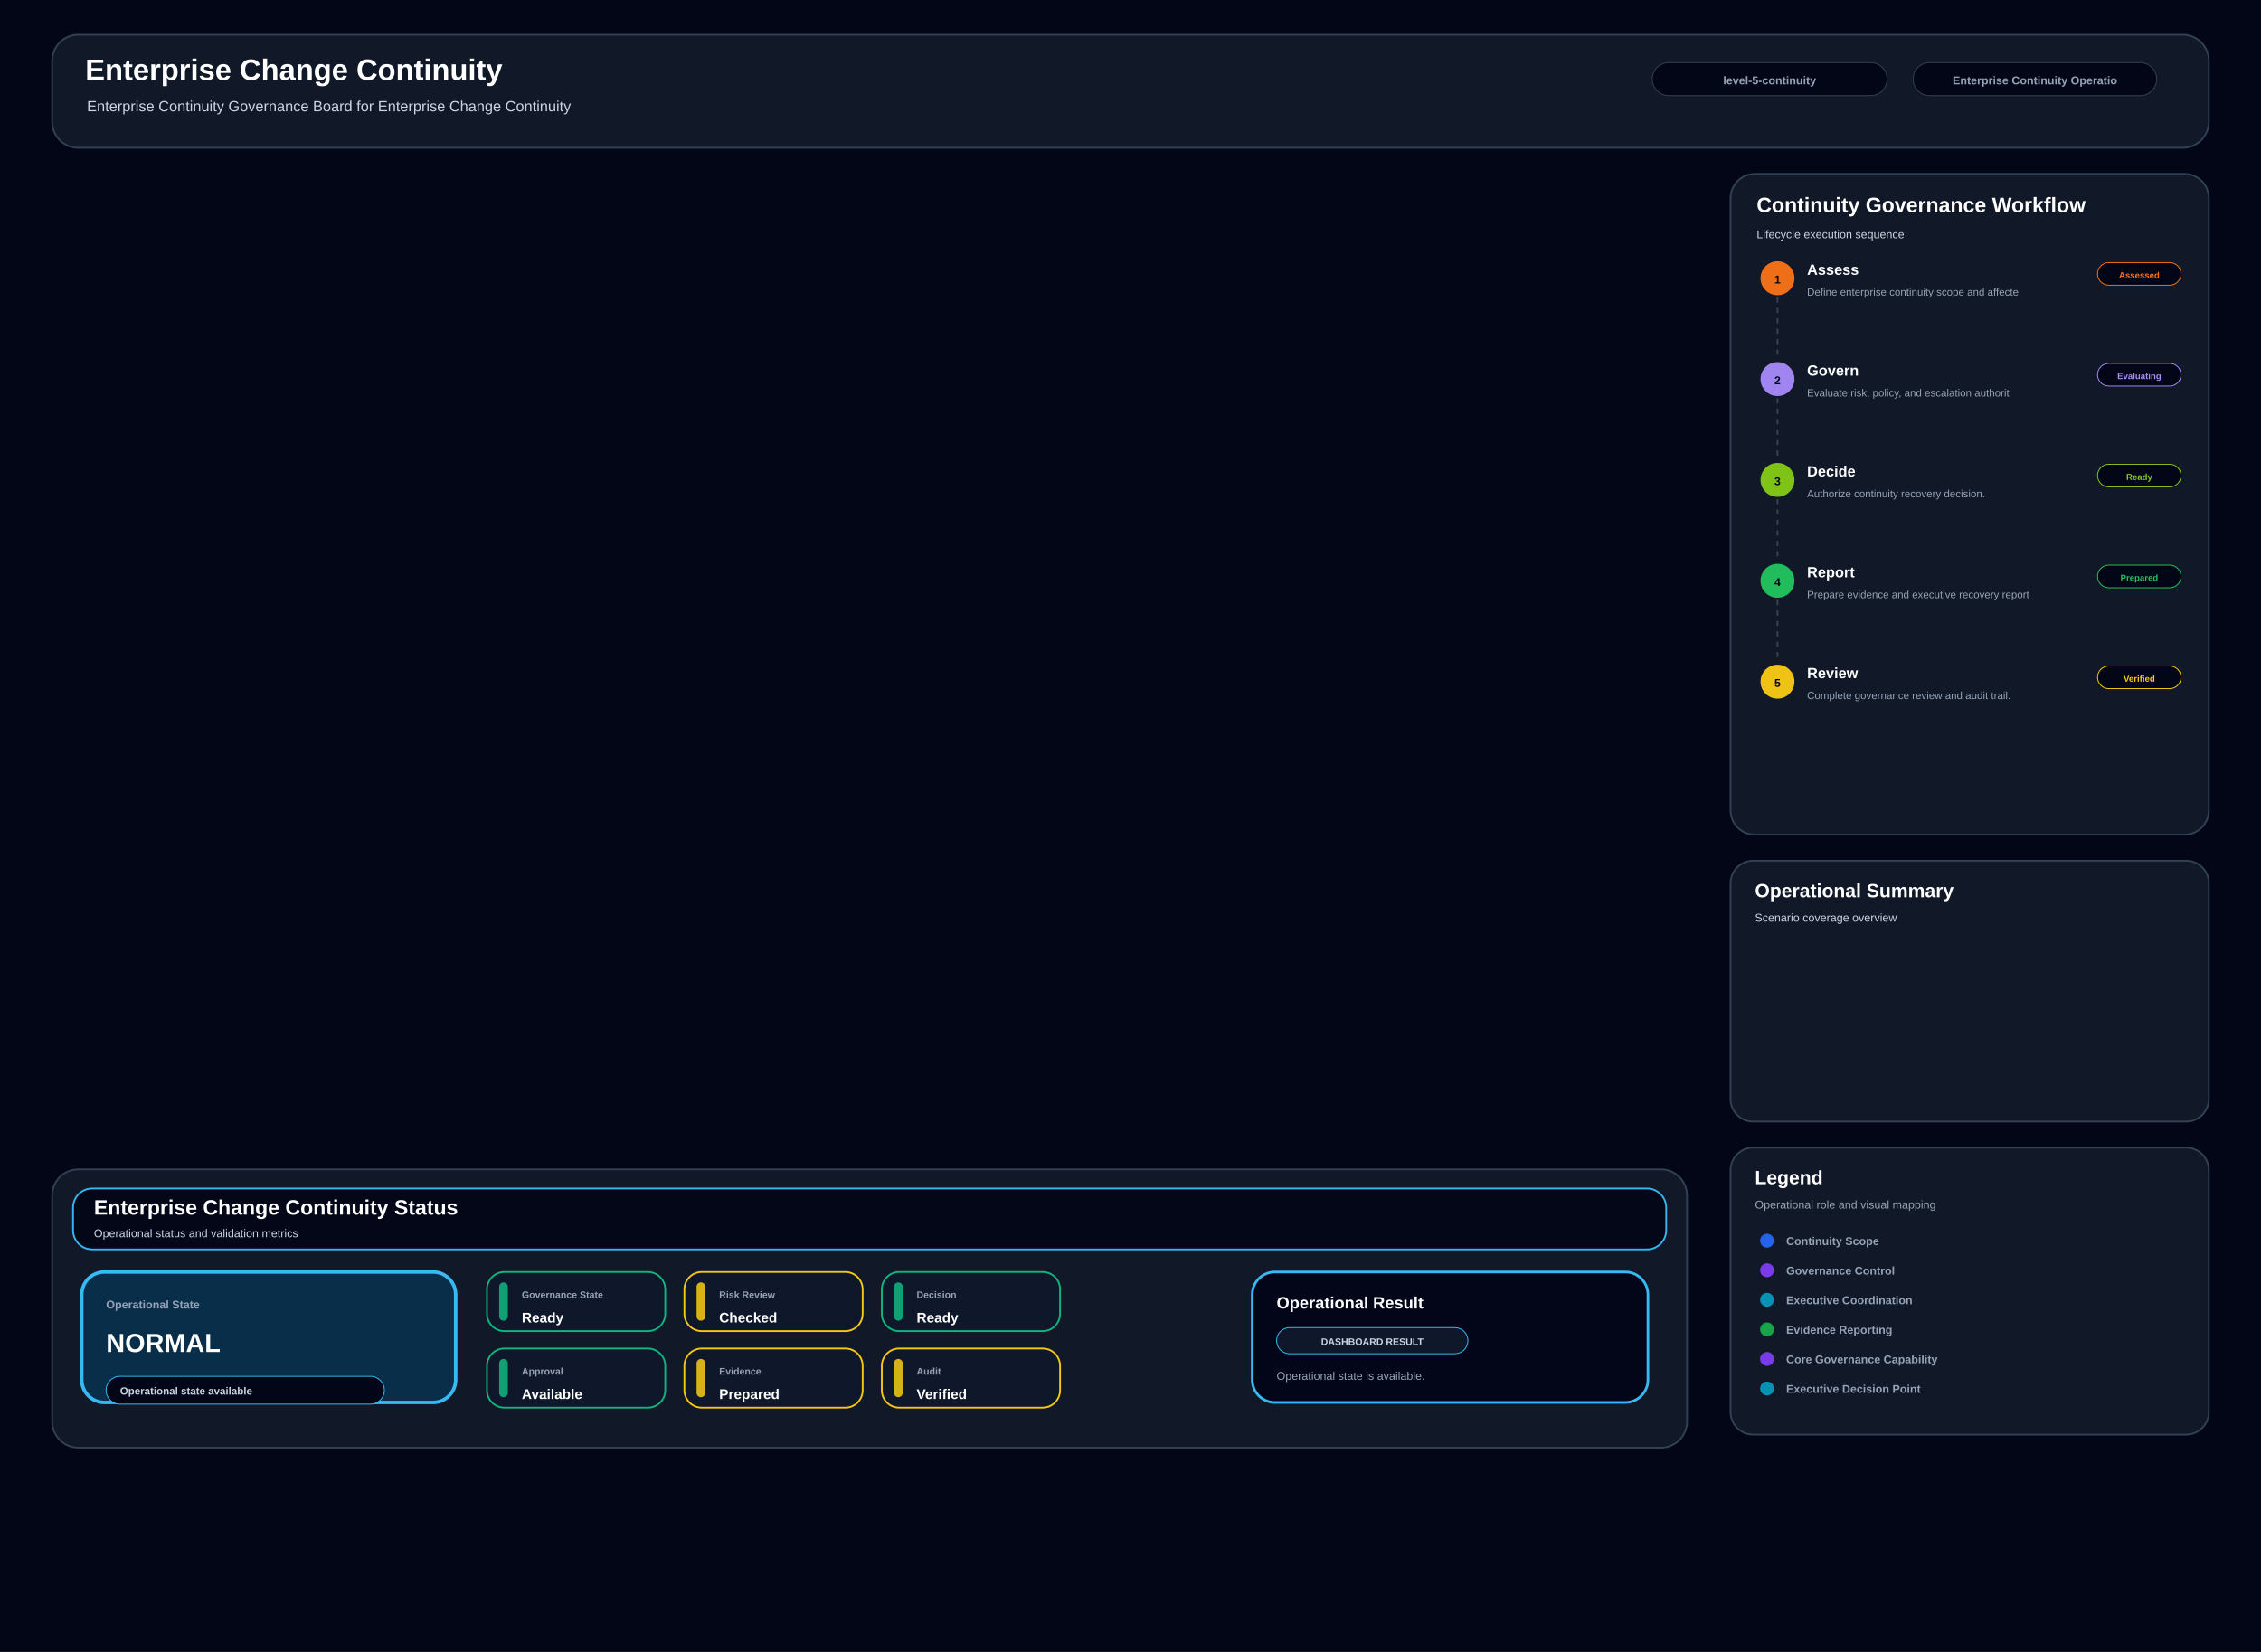
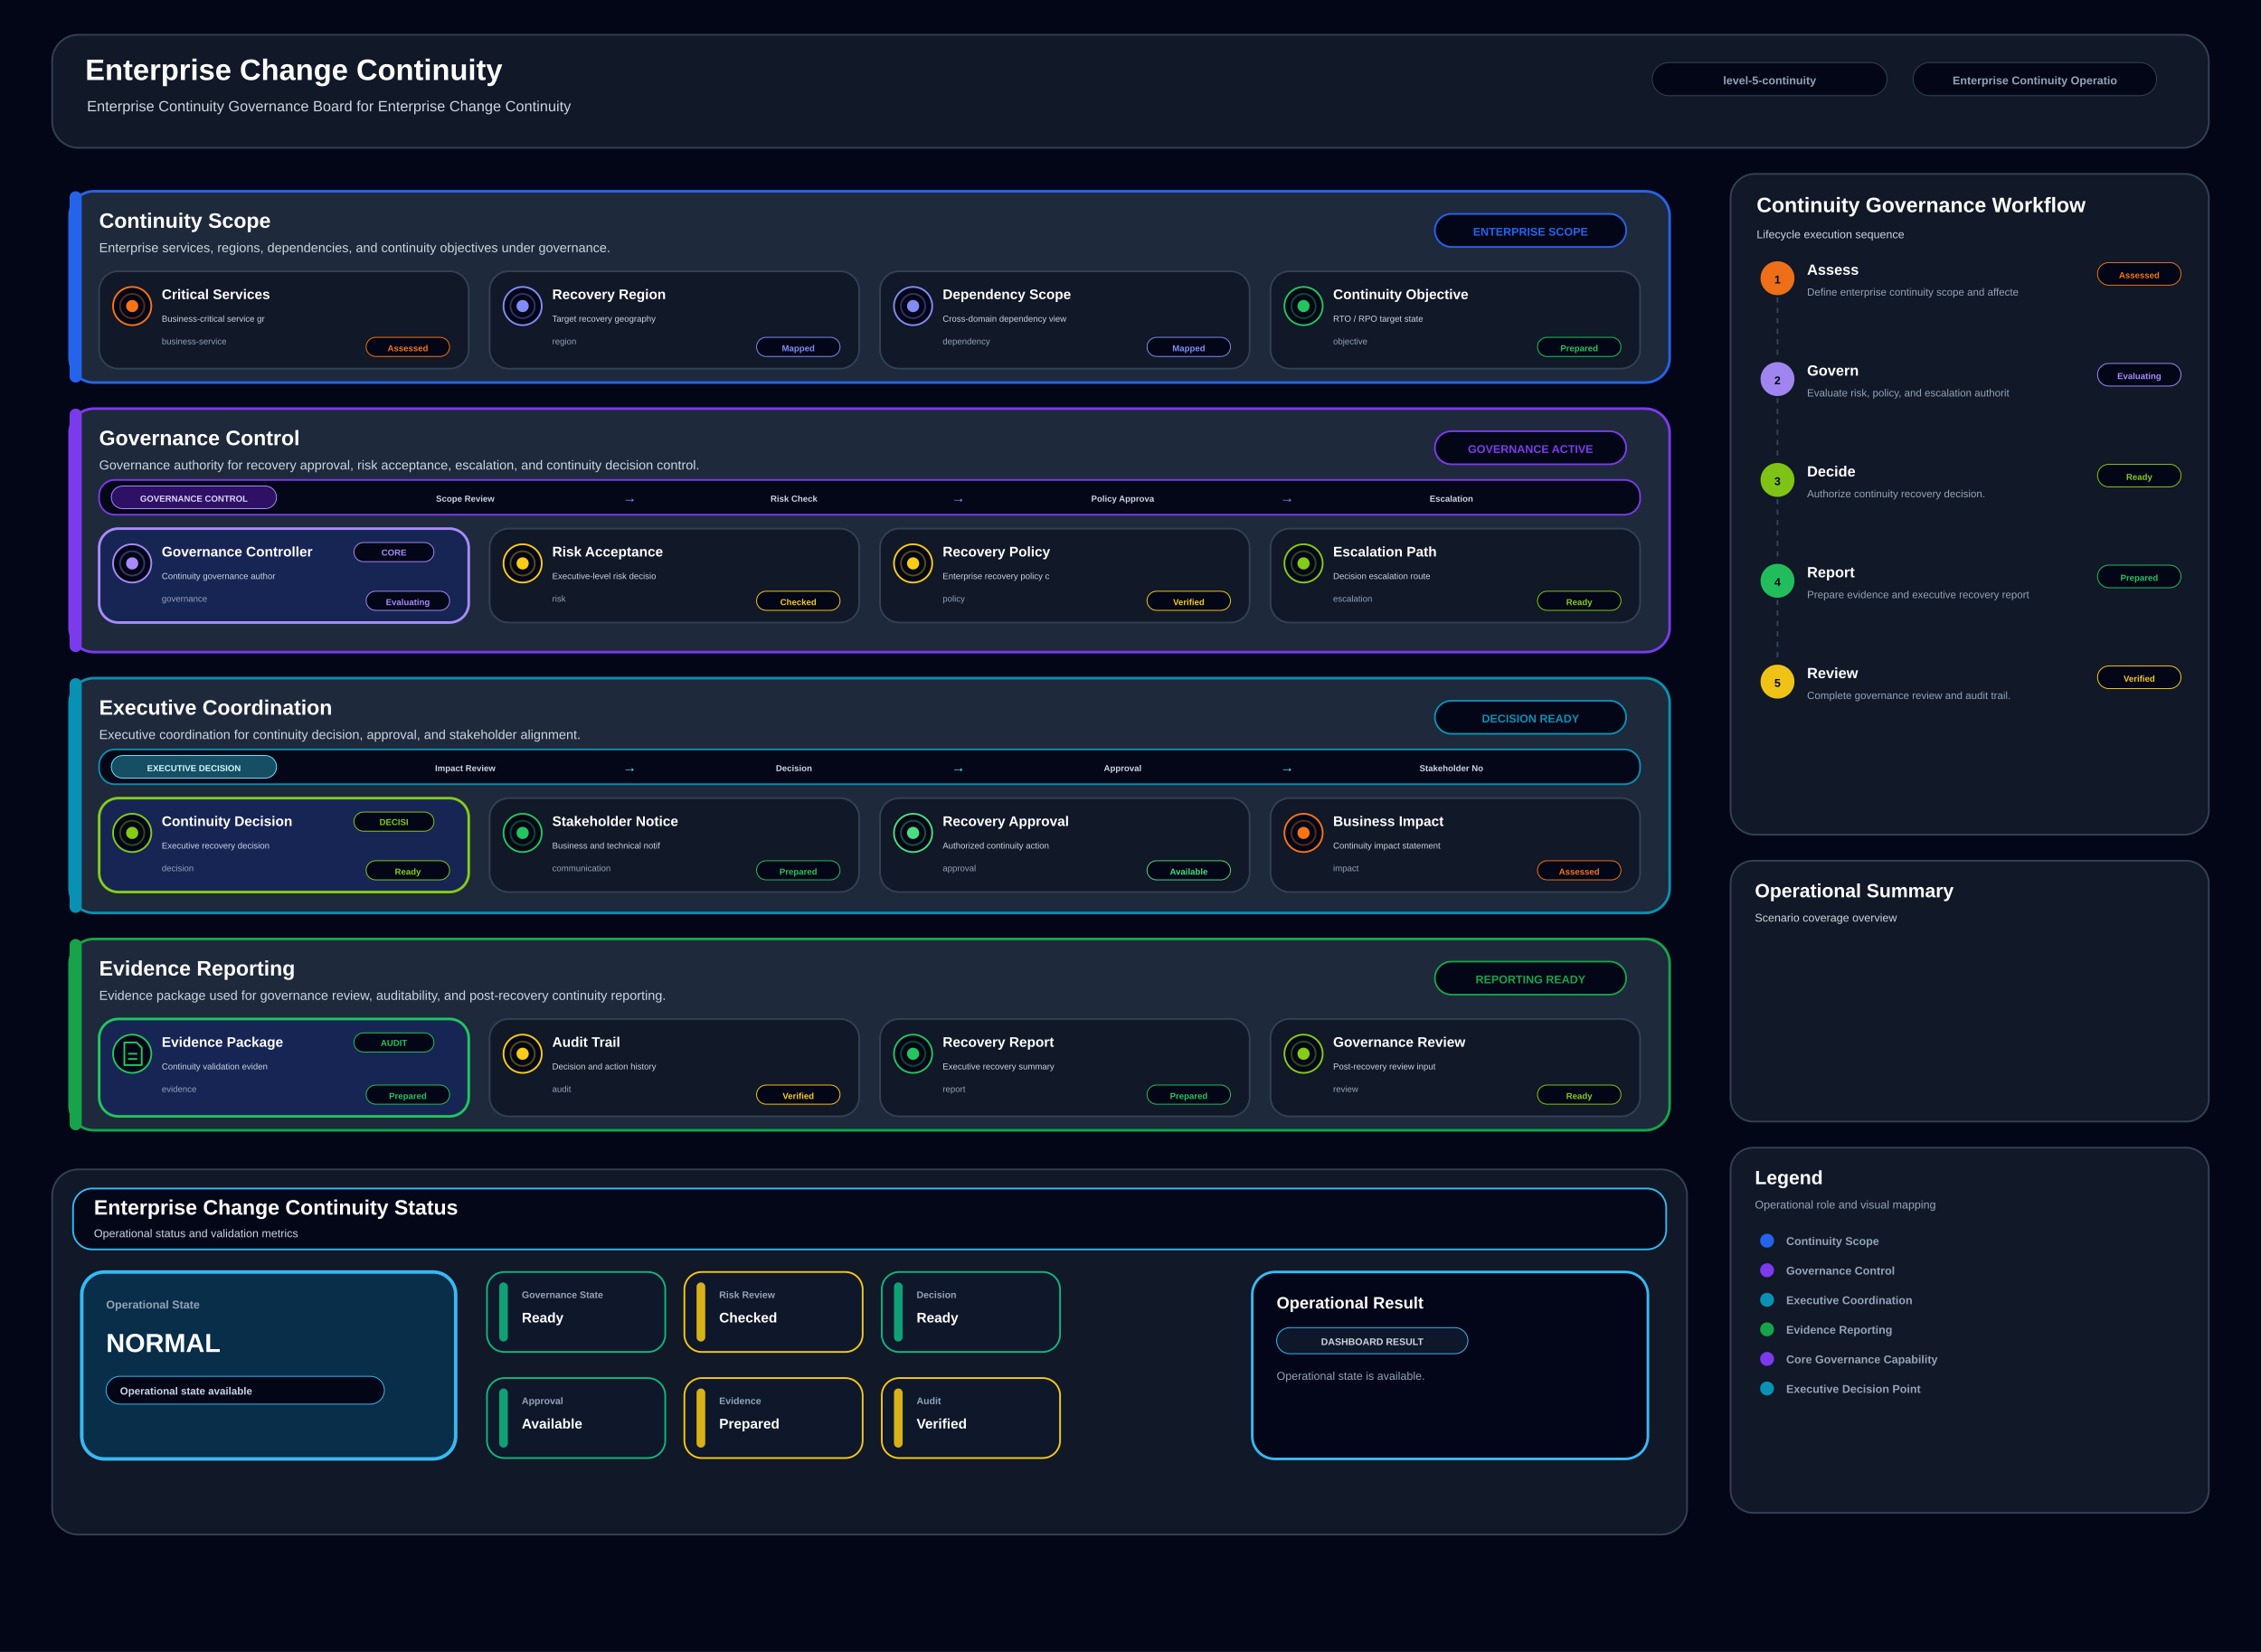
<svg xmlns="http://www.w3.org/2000/svg" width="2600" height="1900" viewBox="0 0 2600 1900" font-family="Arial, Helvetica, sans-serif">
  <style>text { font-family: Arial, Helvetica, sans-serif; letter-spacing: normal; word-spacing: normal; text-rendering: optimizeLegibility; font-kerning: normal; }</style>
  <style>text { font-family: Arial, Helvetica, sans-serif; letter-spacing: normal; word-spacing: normal; text-rendering: optimizeLegibility; font-kerning: normal; }</style>
  <rect width="2600" height="1900" fill="#020617" />
  <rect x="60" y="40" width="2480" height="130" rx="30" fill="#111827" stroke="#334155" stroke-width="2" />
  <text x="98" y="92" fill="#ffffff" font-size="34" font-weight="bold">Enterprise Change Continuity</text>
  <text x="100" y="128" fill="#cbd5e1" font-size="17">Enterprise Continuity Governance Board for Enterprise Change Continuity</text>
  <rect x="1900" y="72" width="270" height="38" rx="19" fill="#020617" stroke="#334155" stroke-width="1" />
  <text x="2035" y="97" fill="#94a3b8" font-size="13" text-anchor="middle" font-weight="bold">level-5-continuity</text>
  <rect x="2200" y="72" width="280" height="38" rx="19" fill="#020617" stroke="#334155" stroke-width="1" />
  <text x="2340" y="97" fill="#94a3b8" font-size="13" text-anchor="middle" font-weight="bold">Enterprise Continuity Operatio</text>
+   <rect x="80" y="220" width="1840" height="220" rx="28" fill="#1e293b" stroke="#2563eb" stroke-width="3" />
+   <rect x="80" y="220" width="14" height="220" rx="7" fill="#2563eb" />
+   <text x="114" y="262" fill="#ffffff" font-size="24" font-weight="bold">Continuity Scope</text>
+   <text x="114" y="290" fill="#cbd5e1" font-size="15">Enterprise services, regions, dependencies, and continuity objectives under governance.</text>
+   <rect x="1650" y="246" width="220" height="38" rx="19" fill="#020617" stroke="#2563eb" stroke-width="2" />
+   <text x="1760" y="271" fill="#2563eb" font-size="13" text-anchor="middle" font-weight="bold">ENTERPRISE SCOPE</text>
+   <rect x="114" y="312" width="425" height="112" rx="22" fill="#111827" stroke="#334155" stroke-width="2" />
+   <circle cx="152" cy="352" r="22" fill="#020617" stroke="#f97316" stroke-width="2" />
+   <circle cx="152" cy="352" r="7" fill="#f97316" />
+   <circle cx="152" cy="352" r="14" fill="none" stroke="#f97316" stroke-width="2" opacity="0.35" />
+   <text x="186" y="344" fill="#ffffff" font-size="16" font-weight="bold">Critical Services</text>
+   <text x="186" y="370" fill="#cbd5e1" font-size="10">Business-critical service gr</text>
+   <text x="186" y="396" fill="#94a3b8" font-size="10">business-service</text>
+   <rect x="421" y="388" width="96" height="22" rx="11" fill="#020617" stroke="#f97316" stroke-width="1" />
+   <text x="469" y="404" fill="#f97316" font-size="10" text-anchor="middle" font-weight="bold">Assessed</text>
+   <rect x="563" y="312" width="425" height="112" rx="22" fill="#111827" stroke="#334155" stroke-width="2" />
+   <circle cx="601" cy="352" r="22" fill="#020617" stroke="#818cf8" stroke-width="2" />
+   <circle cx="601" cy="352" r="7" fill="#818cf8" />
+   <circle cx="601" cy="352" r="14" fill="none" stroke="#818cf8" stroke-width="2" opacity="0.35" />
+   <text x="635" y="344" fill="#ffffff" font-size="16" font-weight="bold">Recovery Region</text>
+   <text x="635" y="370" fill="#cbd5e1" font-size="10">Target recovery geography</text>
+   <text x="635" y="396" fill="#94a3b8" font-size="10">region</text>
+   <rect x="870" y="388" width="96" height="22" rx="11" fill="#020617" stroke="#818cf8" stroke-width="1" />
+   <text x="918" y="404" fill="#818cf8" font-size="10" text-anchor="middle" font-weight="bold">Mapped</text>
+   <rect x="1012" y="312" width="425" height="112" rx="22" fill="#111827" stroke="#334155" stroke-width="2" />
+   <circle cx="1050" cy="352" r="22" fill="#020617" stroke="#818cf8" stroke-width="2" />
+   <circle cx="1050" cy="352" r="7" fill="#818cf8" />
+   <circle cx="1050" cy="352" r="14" fill="none" stroke="#818cf8" stroke-width="2" opacity="0.35" />
+   <text x="1084" y="344" fill="#ffffff" font-size="16" font-weight="bold">Dependency Scope</text>
+   <text x="1084" y="370" fill="#cbd5e1" font-size="10">Cross-domain dependency view</text>
+   <text x="1084" y="396" fill="#94a3b8" font-size="10">dependency</text>
+   <rect x="1319" y="388" width="96" height="22" rx="11" fill="#020617" stroke="#818cf8" stroke-width="1" />
+   <text x="1367" y="404" fill="#818cf8" font-size="10" text-anchor="middle" font-weight="bold">Mapped</text>
+   <rect x="1461" y="312" width="425" height="112" rx="22" fill="#111827" stroke="#334155" stroke-width="2" />
+   <circle cx="1499" cy="352" r="22" fill="#020617" stroke="#22c55e" stroke-width="2" />
+   <circle cx="1499" cy="352" r="7" fill="#22c55e" />
+   <circle cx="1499" cy="352" r="14" fill="none" stroke="#22c55e" stroke-width="2" opacity="0.35" />
+   <text x="1533" y="344" fill="#ffffff" font-size="16" font-weight="bold">Continuity Objective</text>
+   <text x="1533" y="370" fill="#cbd5e1" font-size="10">RTO / RPO target state</text>
+   <text x="1533" y="396" fill="#94a3b8" font-size="10">objective</text>
+   <rect x="1768" y="388" width="96" height="22" rx="11" fill="#020617" stroke="#22c55e" stroke-width="1" />
+   <text x="1816" y="404" fill="#22c55e" font-size="10" text-anchor="middle" font-weight="bold">Prepared</text>
+   <rect x="80" y="470" width="1840" height="280" rx="28" fill="#1e293b" stroke="#7c3aed" stroke-width="3" />
+   <rect x="80" y="470" width="14" height="280" rx="7" fill="#7c3aed" />
+   <text x="114" y="512" fill="#ffffff" font-size="24" font-weight="bold">Governance Control</text>
+   <text x="114" y="540" fill="#cbd5e1" font-size="15">Governance authority for recovery approval, risk acceptance, escalation, and continuity decision control.</text>
+   <rect x="1650" y="496" width="220" height="38" rx="19" fill="#020617" stroke="#7c3aed" stroke-width="2" />
+   <text x="1760" y="521" fill="#7c3aed" font-size="13" text-anchor="middle" font-weight="bold">GOVERNANCE ACTIVE</text>
+   <rect x="114" y="552" width="1772" height="40" rx="18" fill="#020617" stroke="#7c3aed" stroke-width="2" opacity="0.98" />
+   <rect x="128" y="559" width="190" height="26" rx="13" fill="#2e1065" stroke="#a78bfa" stroke-width="1" />
+   <text x="223.0" y="577" fill="#ddd6fe" font-size="10" text-anchor="middle" font-weight="bold">GOVERNANCE CONTROL</text>
+   <text x="535.0" y="577" fill="#cbd5e1" font-size="10" text-anchor="middle" font-weight="bold">Scope Review</text>
+   <text x="724.0" y="578" fill="#a78bfa" font-size="16" text-anchor="middle" font-weight="bold">→</text>
+   <text x="913.0" y="577" fill="#cbd5e1" font-size="10" text-anchor="middle" font-weight="bold">Risk Check</text>
+   <text x="1102.0" y="578" fill="#a78bfa" font-size="16" text-anchor="middle" font-weight="bold">→</text>
+   <text x="1291.0" y="577" fill="#cbd5e1" font-size="10" text-anchor="middle" font-weight="bold">Policy Approva</text>
+   <text x="1480.0" y="578" fill="#a78bfa" font-size="16" text-anchor="middle" font-weight="bold">→</text>
+   <text x="1669.0" y="577" fill="#cbd5e1" font-size="10" text-anchor="middle" font-weight="bold">Escalation</text>
+   <rect x="114" y="608" width="425" height="108" rx="22" fill="#172554" stroke="#a78bfa" stroke-width="3" />
+   <circle cx="152" cy="648" r="22" fill="#020617" stroke="#a78bfa" stroke-width="2" />
+   <circle cx="152" cy="648" r="7" fill="#a78bfa" />
+   <circle cx="152" cy="648" r="14" fill="none" stroke="#a78bfa" stroke-width="2" opacity="0.35" />
+   <text x="186" y="640" fill="#ffffff" font-size="16" font-weight="bold">Governance Controller</text>
+   <text x="186" y="666" fill="#cbd5e1" font-size="10">Continuity governance author</text>
+   <text x="186" y="692" fill="#94a3b8" font-size="10">governance</text>
+   <rect x="421" y="680" width="96" height="22" rx="11" fill="#020617" stroke="#a78bfa" stroke-width="1" />
+   <text x="469" y="696" fill="#a78bfa" font-size="10" text-anchor="middle" font-weight="bold">Evaluating</text>
+   <rect x="407" y="624" width="92" height="22" rx="11" fill="#020617" stroke="#a78bfa" stroke-width="1" />
+   <text x="453" y="639" fill="#a78bfa" font-size="10" text-anchor="middle" font-weight="bold">CORE</text>
+   <rect x="563" y="608" width="425" height="108" rx="22" fill="#111827" stroke="#334155" stroke-width="2" />
+   <circle cx="601" cy="648" r="22" fill="#020617" stroke="#facc15" stroke-width="2" />
+   <circle cx="601" cy="648" r="7" fill="#facc15" />
+   <circle cx="601" cy="648" r="14" fill="none" stroke="#facc15" stroke-width="2" opacity="0.35" />
+   <text x="635" y="640" fill="#ffffff" font-size="16" font-weight="bold">Risk Acceptance</text>
+   <text x="635" y="666" fill="#cbd5e1" font-size="10">Executive-level risk decisio</text>
+   <text x="635" y="692" fill="#94a3b8" font-size="10">risk</text>
+   <rect x="870" y="680" width="96" height="22" rx="11" fill="#020617" stroke="#facc15" stroke-width="1" />
+   <text x="918" y="696" fill="#facc15" font-size="10" text-anchor="middle" font-weight="bold">Checked</text>
+   <rect x="1012" y="608" width="425" height="108" rx="22" fill="#111827" stroke="#334155" stroke-width="2" />
+   <circle cx="1050" cy="648" r="22" fill="#020617" stroke="#facc15" stroke-width="2" />
+   <circle cx="1050" cy="648" r="7" fill="#facc15" />
+   <circle cx="1050" cy="648" r="14" fill="none" stroke="#facc15" stroke-width="2" opacity="0.35" />
+   <text x="1084" y="640" fill="#ffffff" font-size="16" font-weight="bold">Recovery Policy</text>
+   <text x="1084" y="666" fill="#cbd5e1" font-size="10">Enterprise recovery policy c</text>
+   <text x="1084" y="692" fill="#94a3b8" font-size="10">policy</text>
+   <rect x="1319" y="680" width="96" height="22" rx="11" fill="#020617" stroke="#facc15" stroke-width="1" />
+   <text x="1367" y="696" fill="#facc15" font-size="10" text-anchor="middle" font-weight="bold">Verified</text>
+   <rect x="1461" y="608" width="425" height="108" rx="22" fill="#111827" stroke="#334155" stroke-width="2" />
+   <circle cx="1499" cy="648" r="22" fill="#020617" stroke="#84cc16" stroke-width="2" />
+   <circle cx="1499" cy="648" r="7" fill="#84cc16" />
+   <circle cx="1499" cy="648" r="14" fill="none" stroke="#84cc16" stroke-width="2" opacity="0.35" />
+   <text x="1533" y="640" fill="#ffffff" font-size="16" font-weight="bold">Escalation Path</text>
+   <text x="1533" y="666" fill="#cbd5e1" font-size="10">Decision escalation route</text>
+   <text x="1533" y="692" fill="#94a3b8" font-size="10">escalation</text>
+   <rect x="1768" y="680" width="96" height="22" rx="11" fill="#020617" stroke="#84cc16" stroke-width="1" />
+   <text x="1816" y="696" fill="#84cc16" font-size="10" text-anchor="middle" font-weight="bold">Ready</text>
+   <rect x="80" y="780" width="1840" height="270" rx="28" fill="#1e293b" stroke="#0891b2" stroke-width="3" />
+   <rect x="80" y="780" width="14" height="270" rx="7" fill="#0891b2" />
+   <text x="114" y="822" fill="#ffffff" font-size="24" font-weight="bold">Executive Coordination</text>
+   <text x="114" y="850" fill="#cbd5e1" font-size="15">Executive coordination for continuity decision, approval, and stakeholder alignment.</text>
+   <rect x="1650" y="806" width="220" height="38" rx="19" fill="#020617" stroke="#0891b2" stroke-width="2" />
+   <text x="1760" y="831" fill="#0891b2" font-size="13" text-anchor="middle" font-weight="bold">DECISION READY</text>
+   <rect x="114" y="862" width="1772" height="40" rx="18" fill="#020617" stroke="#0891b2" stroke-width="2" opacity="0.98" />
+   <rect x="128" y="869" width="190" height="26" rx="13" fill="#164e63" stroke="#67e8f9" stroke-width="1" />
+   <text x="223.0" y="887" fill="#cffafe" font-size="10" text-anchor="middle" font-weight="bold">EXECUTIVE DECISION</text>
+   <text x="535.0" y="887" fill="#cbd5e1" font-size="10" text-anchor="middle" font-weight="bold">Impact Review</text>
+   <text x="724.0" y="888" fill="#67e8f9" font-size="16" text-anchor="middle" font-weight="bold">→</text>
+   <text x="913.0" y="887" fill="#cbd5e1" font-size="10" text-anchor="middle" font-weight="bold">Decision</text>
+   <text x="1102.0" y="888" fill="#67e8f9" font-size="16" text-anchor="middle" font-weight="bold">→</text>
+   <text x="1291.0" y="887" fill="#cbd5e1" font-size="10" text-anchor="middle" font-weight="bold">Approval</text>
+   <text x="1480.0" y="888" fill="#67e8f9" font-size="16" text-anchor="middle" font-weight="bold">→</text>
+   <text x="1669.0" y="887" fill="#cbd5e1" font-size="10" text-anchor="middle" font-weight="bold">Stakeholder No</text>
+   <rect x="114" y="918" width="425" height="108" rx="22" fill="#172554" stroke="#84cc16" stroke-width="3" />
+   <circle cx="152" cy="958" r="22" fill="#020617" stroke="#84cc16" stroke-width="2" />
+   <circle cx="152" cy="958" r="7" fill="#84cc16" />
+   <circle cx="152" cy="958" r="14" fill="none" stroke="#84cc16" stroke-width="2" opacity="0.35" />
+   <text x="186" y="950" fill="#ffffff" font-size="16" font-weight="bold">Continuity Decision</text>
+   <text x="186" y="976" fill="#cbd5e1" font-size="10">Executive recovery decision </text>
+   <text x="186" y="1002" fill="#94a3b8" font-size="10">decision</text>
+   <rect x="421" y="990" width="96" height="22" rx="11" fill="#020617" stroke="#84cc16" stroke-width="1" />
+   <text x="469" y="1006" fill="#84cc16" font-size="10" text-anchor="middle" font-weight="bold">Ready</text>
+   <rect x="407" y="934" width="92" height="22" rx="11" fill="#020617" stroke="#84cc16" stroke-width="1" />
+   <text x="453" y="949" fill="#84cc16" font-size="10" text-anchor="middle" font-weight="bold">DECISI</text>
+   <rect x="563" y="918" width="425" height="108" rx="22" fill="#111827" stroke="#334155" stroke-width="2" />
+   <circle cx="601" cy="958" r="22" fill="#020617" stroke="#22c55e" stroke-width="2" />
+   <circle cx="601" cy="958" r="7" fill="#22c55e" />
+   <circle cx="601" cy="958" r="14" fill="none" stroke="#22c55e" stroke-width="2" opacity="0.35" />
+   <text x="635" y="950" fill="#ffffff" font-size="16" font-weight="bold">Stakeholder Notice</text>
+   <text x="635" y="976" fill="#cbd5e1" font-size="10">Business and technical notif</text>
+   <text x="635" y="1002" fill="#94a3b8" font-size="10">communication</text>
+   <rect x="870" y="990" width="96" height="22" rx="11" fill="#020617" stroke="#22c55e" stroke-width="1" />
+   <text x="918" y="1006" fill="#22c55e" font-size="10" text-anchor="middle" font-weight="bold">Prepared</text>
+   <rect x="1012" y="918" width="425" height="108" rx="22" fill="#111827" stroke="#334155" stroke-width="2" />
+   <circle cx="1050" cy="958" r="22" fill="#020617" stroke="#4ade80" stroke-width="2" />
+   <circle cx="1050" cy="958" r="7" fill="#4ade80" />
+   <circle cx="1050" cy="958" r="14" fill="none" stroke="#4ade80" stroke-width="2" opacity="0.35" />
+   <text x="1084" y="950" fill="#ffffff" font-size="16" font-weight="bold">Recovery Approval</text>
+   <text x="1084" y="976" fill="#cbd5e1" font-size="10">Authorized continuity action</text>
+   <text x="1084" y="1002" fill="#94a3b8" font-size="10">approval</text>
+   <rect x="1319" y="990" width="96" height="22" rx="11" fill="#020617" stroke="#4ade80" stroke-width="1" />
+   <text x="1367" y="1006" fill="#4ade80" font-size="10" text-anchor="middle" font-weight="bold">Available</text>
+   <rect x="1461" y="918" width="425" height="108" rx="22" fill="#111827" stroke="#334155" stroke-width="2" />
+   <circle cx="1499" cy="958" r="22" fill="#020617" stroke="#f97316" stroke-width="2" />
+   <circle cx="1499" cy="958" r="7" fill="#f97316" />
+   <circle cx="1499" cy="958" r="14" fill="none" stroke="#f97316" stroke-width="2" opacity="0.35" />
+   <text x="1533" y="950" fill="#ffffff" font-size="16" font-weight="bold">Business Impact</text>
+   <text x="1533" y="976" fill="#cbd5e1" font-size="10">Continuity impact statement</text>
+   <text x="1533" y="1002" fill="#94a3b8" font-size="10">impact</text>
+   <rect x="1768" y="990" width="96" height="22" rx="11" fill="#020617" stroke="#f97316" stroke-width="1" />
+   <text x="1816" y="1006" fill="#f97316" font-size="10" text-anchor="middle" font-weight="bold">Assessed</text>
+   <rect x="80" y="1080" width="1840" height="220" rx="28" fill="#1e293b" stroke="#16a34a" stroke-width="3" />
+   <rect x="80" y="1080" width="14" height="220" rx="7" fill="#16a34a" />
+   <text x="114" y="1122" fill="#ffffff" font-size="24" font-weight="bold">Evidence Reporting</text>
+   <text x="114" y="1150" fill="#cbd5e1" font-size="15">Evidence package used for governance review, auditability, and post-recovery continuity reporting.</text>
+   <rect x="1650" y="1106" width="220" height="38" rx="19" fill="#020617" stroke="#16a34a" stroke-width="2" />
+   <text x="1760" y="1131" fill="#16a34a" font-size="13" text-anchor="middle" font-weight="bold">REPORTING READY</text>
+   <rect x="114" y="1172" width="425" height="112" rx="22" fill="#172554" stroke="#22c55e" stroke-width="3" />
+   <circle cx="152" cy="1212" r="22" fill="#020617" stroke="#22c55e" stroke-width="2" />
+   <polygon points="143,1199 157,1199 163,1205 163,1225 143,1225" fill="none" stroke="#22c55e" stroke-width="2" stroke-linejoin="round" />
+   <line x1="148" y1="1212" x2="157" y2="1212" stroke="#22c55e" stroke-width="2" stroke-linecap="round" />
+   <line x1="148" y1="1218" x2="157" y2="1218" stroke="#22c55e" stroke-width="2" stroke-linecap="round" />
+   <text x="186" y="1204" fill="#ffffff" font-size="16" font-weight="bold">Evidence Package</text>
+   <text x="186" y="1230" fill="#cbd5e1" font-size="10">Continuity validation eviden</text>
+   <text x="186" y="1256" fill="#94a3b8" font-size="10">evidence</text>
+   <rect x="421" y="1248" width="96" height="22" rx="11" fill="#020617" stroke="#22c55e" stroke-width="1" />
+   <text x="469" y="1264" fill="#22c55e" font-size="10" text-anchor="middle" font-weight="bold">Prepared</text>
+   <rect x="407" y="1188" width="92" height="22" rx="11" fill="#020617" stroke="#22c55e" stroke-width="1" />
+   <text x="453" y="1203" fill="#22c55e" font-size="10" text-anchor="middle" font-weight="bold">AUDIT</text>
+   <rect x="563" y="1172" width="425" height="112" rx="22" fill="#111827" stroke="#334155" stroke-width="2" />
+   <circle cx="601" cy="1212" r="22" fill="#020617" stroke="#facc15" stroke-width="2" />
+   <circle cx="601" cy="1212" r="7" fill="#facc15" />
+   <circle cx="601" cy="1212" r="14" fill="none" stroke="#facc15" stroke-width="2" opacity="0.35" />
+   <text x="635" y="1204" fill="#ffffff" font-size="16" font-weight="bold">Audit Trail</text>
+   <text x="635" y="1230" fill="#cbd5e1" font-size="10">Decision and action history</text>
+   <text x="635" y="1256" fill="#94a3b8" font-size="10">audit</text>
+   <rect x="870" y="1248" width="96" height="22" rx="11" fill="#020617" stroke="#facc15" stroke-width="1" />
+   <text x="918" y="1264" fill="#facc15" font-size="10" text-anchor="middle" font-weight="bold">Verified</text>
+   <rect x="1012" y="1172" width="425" height="112" rx="22" fill="#111827" stroke="#334155" stroke-width="2" />
+   <circle cx="1050" cy="1212" r="22" fill="#020617" stroke="#22c55e" stroke-width="2" />
+   <circle cx="1050" cy="1212" r="7" fill="#22c55e" />
+   <circle cx="1050" cy="1212" r="14" fill="none" stroke="#22c55e" stroke-width="2" opacity="0.35" />
+   <text x="1084" y="1204" fill="#ffffff" font-size="16" font-weight="bold">Recovery Report</text>
+   <text x="1084" y="1230" fill="#cbd5e1" font-size="10">Executive recovery summary</text>
+   <text x="1084" y="1256" fill="#94a3b8" font-size="10">report</text>
+   <rect x="1319" y="1248" width="96" height="22" rx="11" fill="#020617" stroke="#22c55e" stroke-width="1" />
+   <text x="1367" y="1264" fill="#22c55e" font-size="10" text-anchor="middle" font-weight="bold">Prepared</text>
+   <rect x="1461" y="1172" width="425" height="112" rx="22" fill="#111827" stroke="#334155" stroke-width="2" />
+   <circle cx="1499" cy="1212" r="22" fill="#020617" stroke="#84cc16" stroke-width="2" />
+   <circle cx="1499" cy="1212" r="7" fill="#84cc16" />
+   <circle cx="1499" cy="1212" r="14" fill="none" stroke="#84cc16" stroke-width="2" opacity="0.35" />
+   <text x="1533" y="1204" fill="#ffffff" font-size="16" font-weight="bold">Governance Review</text>
+   <text x="1533" y="1230" fill="#cbd5e1" font-size="10">Post-recovery review input</text>
+   <text x="1533" y="1256" fill="#94a3b8" font-size="10">review</text>
+   <rect x="1768" y="1248" width="96" height="22" rx="11" fill="#020617" stroke="#84cc16" stroke-width="1" />
+   <text x="1816" y="1264" fill="#84cc16" font-size="10" text-anchor="middle" font-weight="bold">Ready</text>
  <rect x="1990" y="200" width="550" height="760" rx="28" fill="#111827" stroke="#334155" stroke-width="2" />
  <text x="2020" y="244" fill="#ffffff" font-size="24" font-weight="bold">Continuity Governance Workflow</text>
  <text x="2020" y="274" fill="#cbd5e1" font-size="13">Lifecycle execution sequence</text>
  <circle cx="2044" cy="320" r="18" fill="#f97316" stroke="#f97316" stroke-width="3" opacity="0.95" />
  <text x="2044" y="326" fill="#020617" font-size="13" text-anchor="middle" font-weight="bold">1</text>
  <text x="2078" y="316" fill="#ffffff" font-size="17" font-weight="bold">Assess</text>
  <text x="2078" y="340" fill="#94a3b8" font-size="12">Define enterprise continuity scope and affecte</text>
  <rect x="2412" y="302" width="96" height="26" rx="13" fill="#020617" stroke="#f97316" stroke-width="1" />
  <text x="2460" y="320" fill="#f97316" font-size="10" text-anchor="middle" font-weight="bold">Assessed</text>
  <line x1="2044" y1="342" x2="2044" y2="412" stroke="#475569" stroke-width="2" stroke-dasharray="6 6" opacity="0.7" />
  <circle cx="2044" cy="436" r="18" fill="#a78bfa" stroke="#a78bfa" stroke-width="3" opacity="0.95" />
  <text x="2044" y="442" fill="#020617" font-size="13" text-anchor="middle" font-weight="bold">2</text>
  <text x="2078" y="432" fill="#ffffff" font-size="17" font-weight="bold">Govern</text>
  <text x="2078" y="456" fill="#94a3b8" font-size="12">Evaluate risk, policy, and escalation authorit</text>
  <rect x="2412" y="418" width="96" height="26" rx="13" fill="#020617" stroke="#a78bfa" stroke-width="1" />
  <text x="2460" y="436" fill="#a78bfa" font-size="10" text-anchor="middle" font-weight="bold">Evaluating</text>
  <line x1="2044" y1="458" x2="2044" y2="528" stroke="#475569" stroke-width="2" stroke-dasharray="6 6" opacity="0.7" />
  <circle cx="2044" cy="552" r="18" fill="#84cc16" stroke="#84cc16" stroke-width="3" opacity="0.95" />
  <text x="2044" y="558" fill="#020617" font-size="13" text-anchor="middle" font-weight="bold">3</text>
  <text x="2078" y="548" fill="#ffffff" font-size="17" font-weight="bold">Decide</text>
  <text x="2078" y="572" fill="#94a3b8" font-size="12">Authorize continuity recovery decision.</text>
  <rect x="2412" y="534" width="96" height="26" rx="13" fill="#020617" stroke="#84cc16" stroke-width="1" />
  <text x="2460" y="552" fill="#84cc16" font-size="10" text-anchor="middle" font-weight="bold">Ready</text>
  <line x1="2044" y1="574" x2="2044" y2="644" stroke="#475569" stroke-width="2" stroke-dasharray="6 6" opacity="0.7" />
  <circle cx="2044" cy="668" r="18" fill="#22c55e" stroke="#22c55e" stroke-width="3" opacity="0.95" />
  <text x="2044" y="674" fill="#020617" font-size="13" text-anchor="middle" font-weight="bold">4</text>
  <text x="2078" y="664" fill="#ffffff" font-size="17" font-weight="bold">Report</text>
  <text x="2078" y="688" fill="#94a3b8" font-size="12">Prepare evidence and executive recovery report</text>
  <rect x="2412" y="650" width="96" height="26" rx="13" fill="#020617" stroke="#22c55e" stroke-width="1" />
  <text x="2460" y="668" fill="#22c55e" font-size="10" text-anchor="middle" font-weight="bold">Prepared</text>
  <line x1="2044" y1="690" x2="2044" y2="760" stroke="#475569" stroke-width="2" stroke-dasharray="6 6" opacity="0.7" />
  <circle cx="2044" cy="784" r="18" fill="#facc15" stroke="#facc15" stroke-width="3" opacity="0.95" />
  <text x="2044" y="790" fill="#020617" font-size="13" text-anchor="middle" font-weight="bold">5</text>
  <text x="2078" y="780" fill="#ffffff" font-size="17" font-weight="bold">Review</text>
  <text x="2078" y="804" fill="#94a3b8" font-size="12">Complete governance review and audit trail.</text>
  <rect x="2412" y="766" width="96" height="26" rx="13" fill="#020617" stroke="#facc15" stroke-width="1" />
  <text x="2460" y="784" fill="#facc15" font-size="10" text-anchor="middle" font-weight="bold">Verified</text>
  <rect x="1990" y="990" width="550" height="300" rx="26" fill="#111827" stroke="#334155" stroke-width="2" />
  <text x="2018" y="1032" fill="#ffffff" font-size="22" font-weight="bold">Operational Summary</text>
  <text x="2018" y="1060" fill="#cbd5e1" font-size="13">Scenario coverage overview</text>
-   <rect x="60" y="1345" width="1880" height="320" rx="30" fill="#111827" stroke="#334155" stroke-width="2" />
+   <rect x="60" y="1345" width="1880" height="420" rx="30" fill="#111827" stroke="#334155" stroke-width="2" />
  <rect x="84" y="1367" width="1832" height="70" rx="22" fill="#020617" stroke="#38bdf8" stroke-width="2" opacity="0.96" />
  <text x="108" y="1397" fill="#ffffff" font-size="24" font-weight="bold">Enterprise Change Continuity Status</text>
  <text x="108" y="1423" fill="#cbd5e1" font-size="13">Operational status and validation metrics</text>
-   <rect x="94" y="1463" width="430" height="150" rx="26" fill="#082f49" stroke="#38bdf8" stroke-width="4" opacity="0.98" />
+   <rect x="94" y="1463" width="430" height="215" rx="26" fill="#082f49" stroke="#38bdf8" stroke-width="4" opacity="0.98" />
  <text x="122" y="1505" fill="#94a3b8" font-size="13" font-weight="bold">Operational State</text>
  <text x="122" y="1555" fill="#ffffff" font-size="30" font-weight="bold">NORMAL</text>
  <rect x="122" y="1583" width="320" height="32" rx="16" fill="#020617" stroke="#38bdf8" stroke-width="1" />
  <text x="138" y="1604" fill="#cbd5e1" font-size="12" font-weight="bold">Operational state available</text>
-   <rect x="560" y="1463" width="205" height="68" rx="20" fill="#0f172a" stroke="#10b981" stroke-width="2" opacity="0.98" />
-   <rect x="574" y="1475" width="10" height="44" rx="5" fill="#10b981" opacity="0.85" />
+   <rect x="560" y="1463" width="205" height="92" rx="20" fill="#0f172a" stroke="#10b981" stroke-width="2" opacity="0.98" />
+   <rect x="574" y="1475" width="10" height="68" rx="5" fill="#10b981" opacity="0.85" />
  <text x="600" y="1493" fill="#94a3b8" font-size="11" font-weight="bold">Governance State</text>
  <text x="600" y="1521" fill="#ffffff" font-size="16" font-weight="bold">Ready</text>
-   <rect x="787" y="1463" width="205" height="68" rx="20" fill="#0f172a" stroke="#facc15" stroke-width="2" opacity="0.98" />
-   <rect x="801" y="1475" width="10" height="44" rx="5" fill="#facc15" opacity="0.85" />
+   <rect x="787" y="1463" width="205" height="92" rx="20" fill="#0f172a" stroke="#facc15" stroke-width="2" opacity="0.98" />
+   <rect x="801" y="1475" width="10" height="68" rx="5" fill="#facc15" opacity="0.85" />
  <text x="827" y="1493" fill="#94a3b8" font-size="11" font-weight="bold">Risk Review</text>
  <text x="827" y="1521" fill="#ffffff" font-size="16" font-weight="bold">Checked</text>
-   <rect x="1014" y="1463" width="205" height="68" rx="20" fill="#0f172a" stroke="#10b981" stroke-width="2" opacity="0.98" />
-   <rect x="1028" y="1475" width="10" height="44" rx="5" fill="#10b981" opacity="0.85" />
+   <rect x="1014" y="1463" width="205" height="92" rx="20" fill="#0f172a" stroke="#10b981" stroke-width="2" opacity="0.98" />
+   <rect x="1028" y="1475" width="10" height="68" rx="5" fill="#10b981" opacity="0.85" />
  <text x="1054" y="1493" fill="#94a3b8" font-size="11" font-weight="bold">Decision</text>
  <text x="1054" y="1521" fill="#ffffff" font-size="16" font-weight="bold">Ready</text>
-   <rect x="560" y="1551" width="205" height="68" rx="20" fill="#0f172a" stroke="#10b981" stroke-width="2" opacity="0.98" />
-   <rect x="574" y="1563" width="10" height="44" rx="5" fill="#10b981" opacity="0.85" />
-   <text x="600" y="1581" fill="#94a3b8" font-size="11" font-weight="bold">Approval</text>
-   <text x="600" y="1609" fill="#ffffff" font-size="16" font-weight="bold">Available</text>
-   <rect x="787" y="1551" width="205" height="68" rx="20" fill="#0f172a" stroke="#facc15" stroke-width="2" opacity="0.98" />
-   <rect x="801" y="1563" width="10" height="44" rx="5" fill="#facc15" opacity="0.85" />
-   <text x="827" y="1581" fill="#94a3b8" font-size="11" font-weight="bold">Evidence</text>
-   <text x="827" y="1609" fill="#ffffff" font-size="16" font-weight="bold">Prepared</text>
-   <rect x="1014" y="1551" width="205" height="68" rx="20" fill="#0f172a" stroke="#facc15" stroke-width="2" opacity="0.98" />
-   <rect x="1028" y="1563" width="10" height="44" rx="5" fill="#facc15" opacity="0.85" />
-   <text x="1054" y="1581" fill="#94a3b8" font-size="11" font-weight="bold">Audit</text>
-   <text x="1054" y="1609" fill="#ffffff" font-size="16" font-weight="bold">Verified</text>
-   <rect x="1440" y="1463" width="455" height="150" rx="26" fill="#020617" stroke="#38bdf8" stroke-width="3" opacity="0.98" />
+   <rect x="560" y="1585" width="205" height="92" rx="20" fill="#0f172a" stroke="#10b981" stroke-width="2" opacity="0.98" />
+   <rect x="574" y="1597" width="10" height="68" rx="5" fill="#10b981" opacity="0.85" />
+   <text x="600" y="1615" fill="#94a3b8" font-size="11" font-weight="bold">Approval</text>
+   <text x="600" y="1643" fill="#ffffff" font-size="16" font-weight="bold">Available</text>
+   <rect x="787" y="1585" width="205" height="92" rx="20" fill="#0f172a" stroke="#facc15" stroke-width="2" opacity="0.98" />
+   <rect x="801" y="1597" width="10" height="68" rx="5" fill="#facc15" opacity="0.85" />
+   <text x="827" y="1615" fill="#94a3b8" font-size="11" font-weight="bold">Evidence</text>
+   <text x="827" y="1643" fill="#ffffff" font-size="16" font-weight="bold">Prepared</text>
+   <rect x="1014" y="1585" width="205" height="92" rx="20" fill="#0f172a" stroke="#facc15" stroke-width="2" opacity="0.98" />
+   <rect x="1028" y="1597" width="10" height="68" rx="5" fill="#facc15" opacity="0.85" />
+   <text x="1054" y="1615" fill="#94a3b8" font-size="11" font-weight="bold">Audit</text>
+   <text x="1054" y="1643" fill="#ffffff" font-size="16" font-weight="bold">Verified</text>
+   <rect x="1440" y="1463" width="455" height="215" rx="26" fill="#020617" stroke="#38bdf8" stroke-width="3" opacity="0.98" />
  <text x="1468" y="1505" fill="#ffffff" font-size="19" font-weight="bold">Operational Result</text>
  <rect x="1468" y="1527" width="220" height="30" rx="15" fill="#0f172a" stroke="#38bdf8" stroke-width="1" />
  <text x="1578" y="1547" fill="#cbd5e1" font-size="11" text-anchor="middle" font-weight="bold">DASHBOARD RESULT</text>
  <text x="1468" y="1587" fill="#94a3b8" font-size="13">Operational state is available.</text>
-   <rect x="1990" y="1320" width="550" height="330" rx="26" fill="#111827" stroke="#334155" stroke-width="2" />
+   <rect x="1990" y="1320" width="550" height="420" rx="26" fill="#111827" stroke="#334155" stroke-width="2" />
  <text x="2018" y="1362" fill="#ffffff" font-size="22" font-weight="bold">Legend</text>
  <text x="2018" y="1390" fill="#94a3b8" font-size="13">Operational role and visual mapping</text>
  <circle cx="2032" cy="1427" r="8" fill="#2563eb" />
  <text x="2054" y="1432" fill="#94a3b8" font-size="13" font-weight="bold">Continuity Scope</text>
  <circle cx="2032" cy="1461" r="8" fill="#7c3aed" />
  <text x="2054" y="1466" fill="#94a3b8" font-size="13" font-weight="bold">Governance Control</text>
  <circle cx="2032" cy="1495" r="8" fill="#0891b2" />
  <text x="2054" y="1500" fill="#94a3b8" font-size="13" font-weight="bold">Executive Coordination</text>
  <circle cx="2032" cy="1529" r="8" fill="#16a34a" />
  <text x="2054" y="1534" fill="#94a3b8" font-size="13" font-weight="bold">Evidence Reporting</text>
  <circle cx="2032" cy="1563" r="8" fill="#7c3aed" />
  <text x="2054" y="1568" fill="#94a3b8" font-size="13" font-weight="bold">Core Governance Capability</text>
  <circle cx="2032" cy="1597" r="8" fill="#0891b2" />
  <text x="2054" y="1602" fill="#94a3b8" font-size="13" font-weight="bold">Executive Decision Point</text>
</svg>
